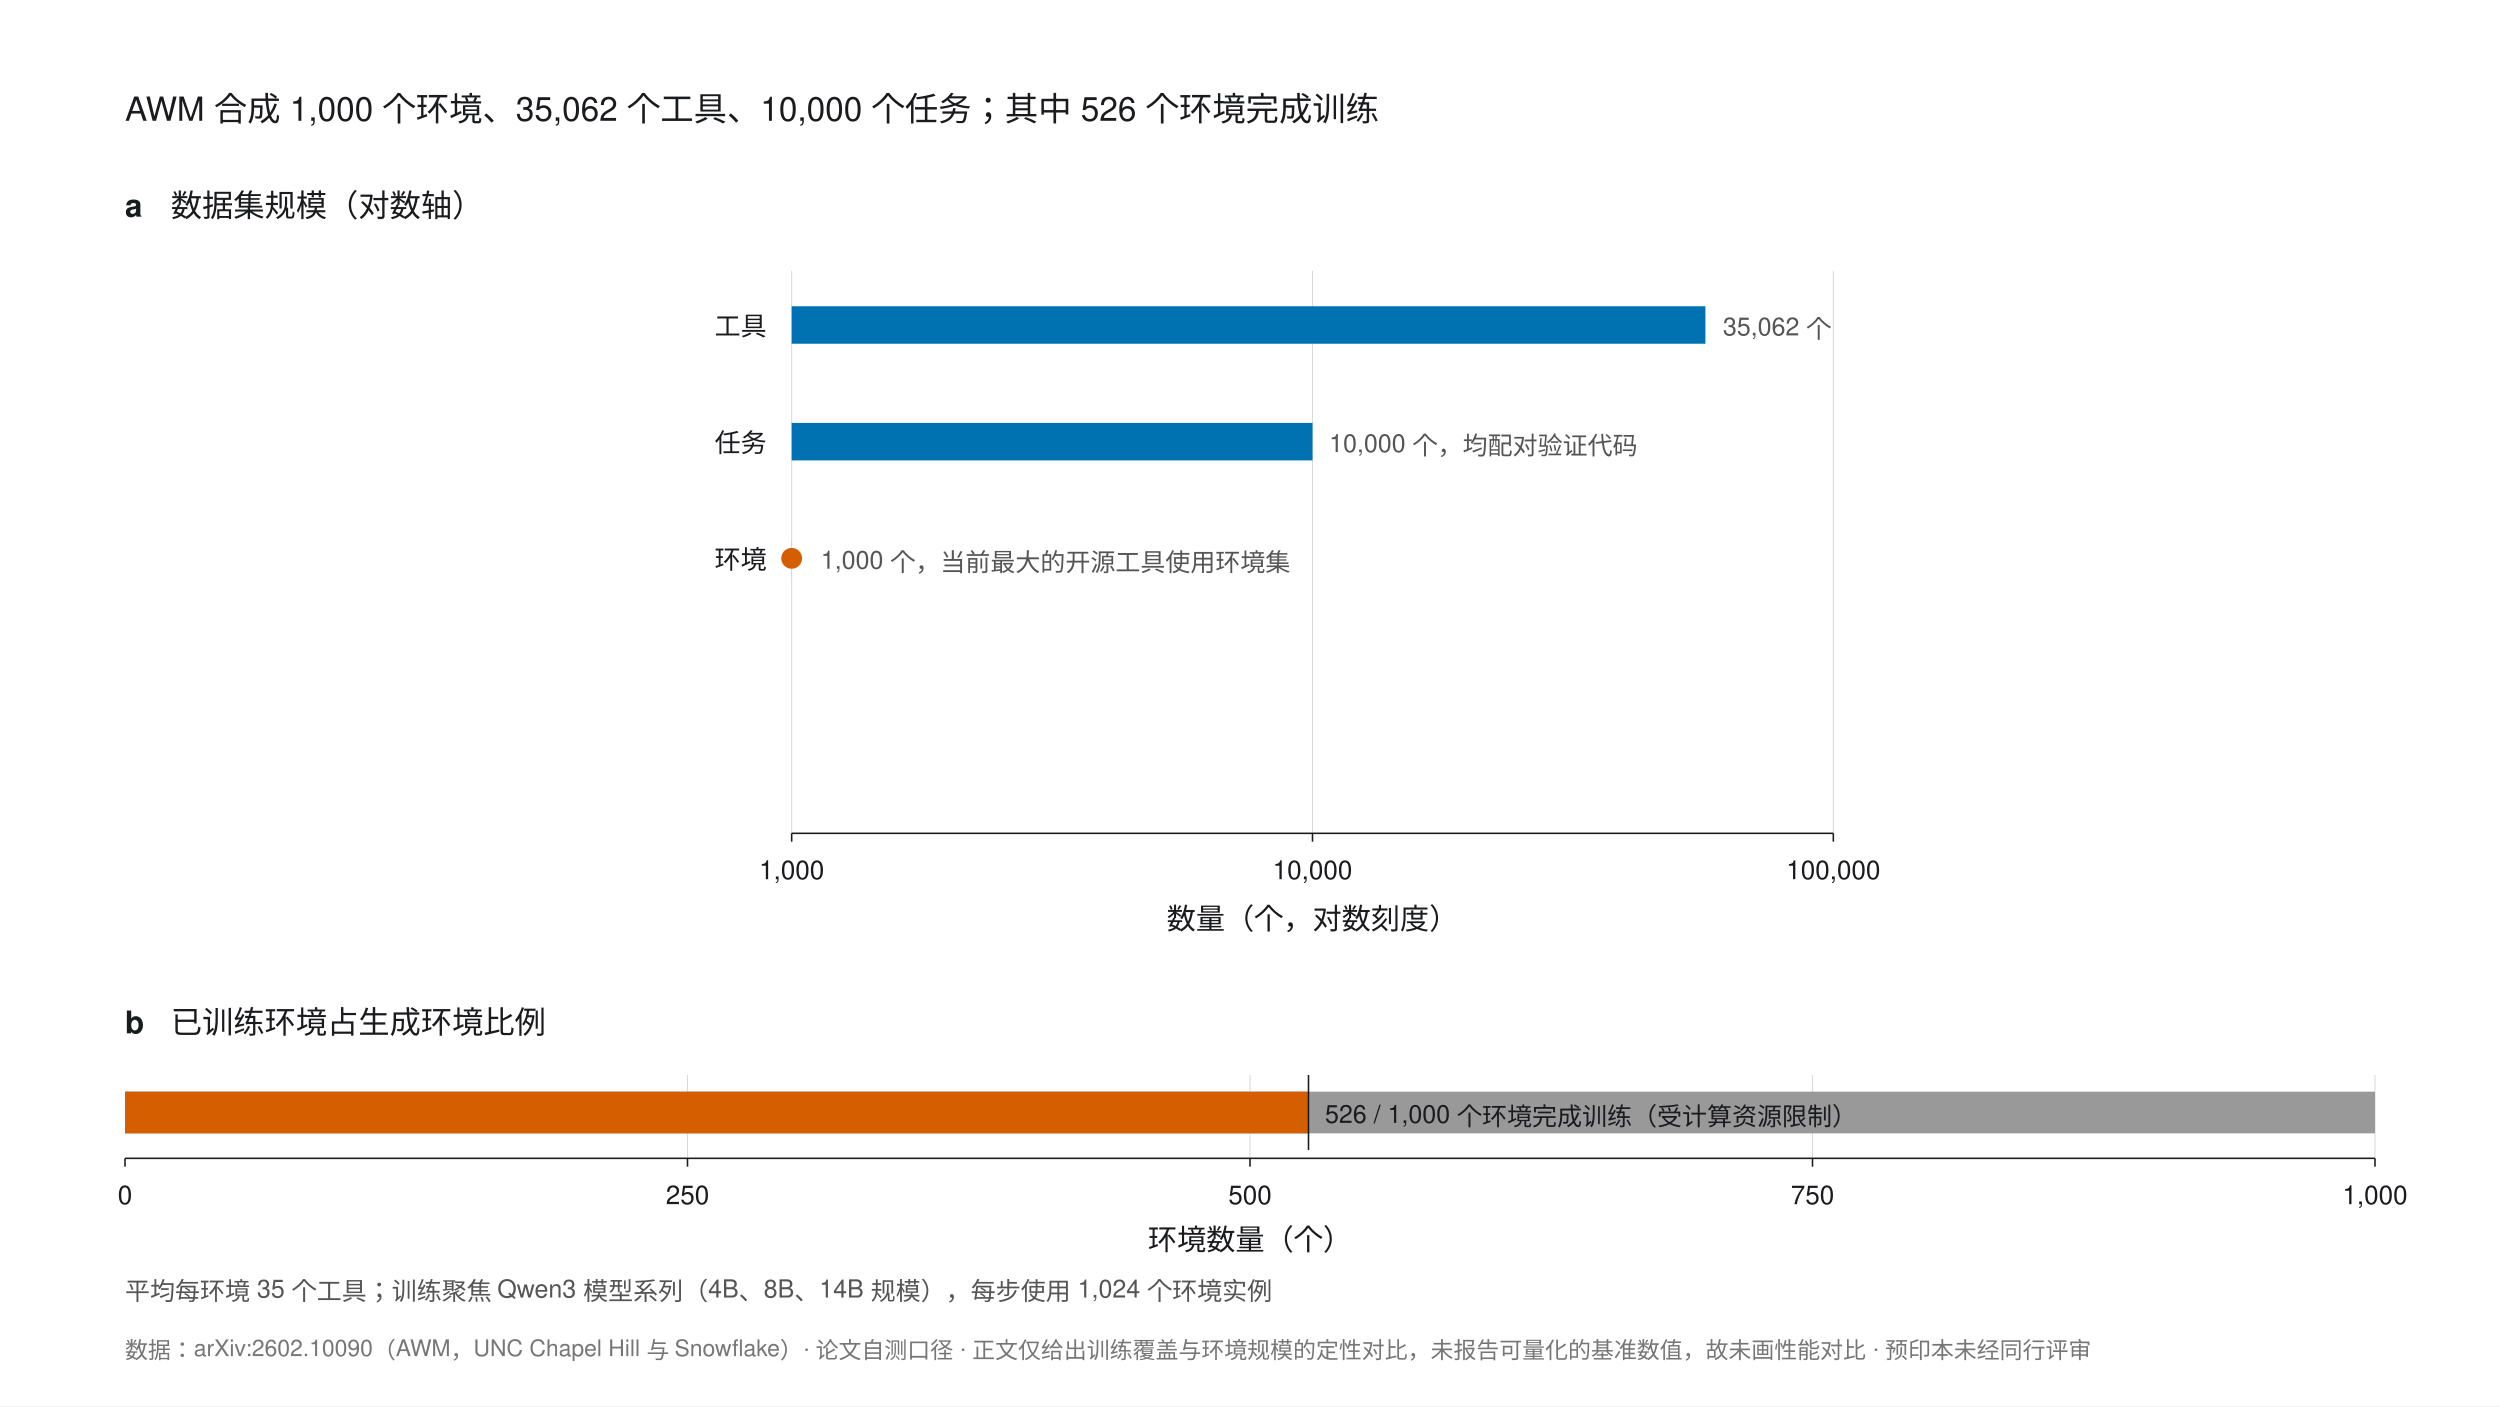
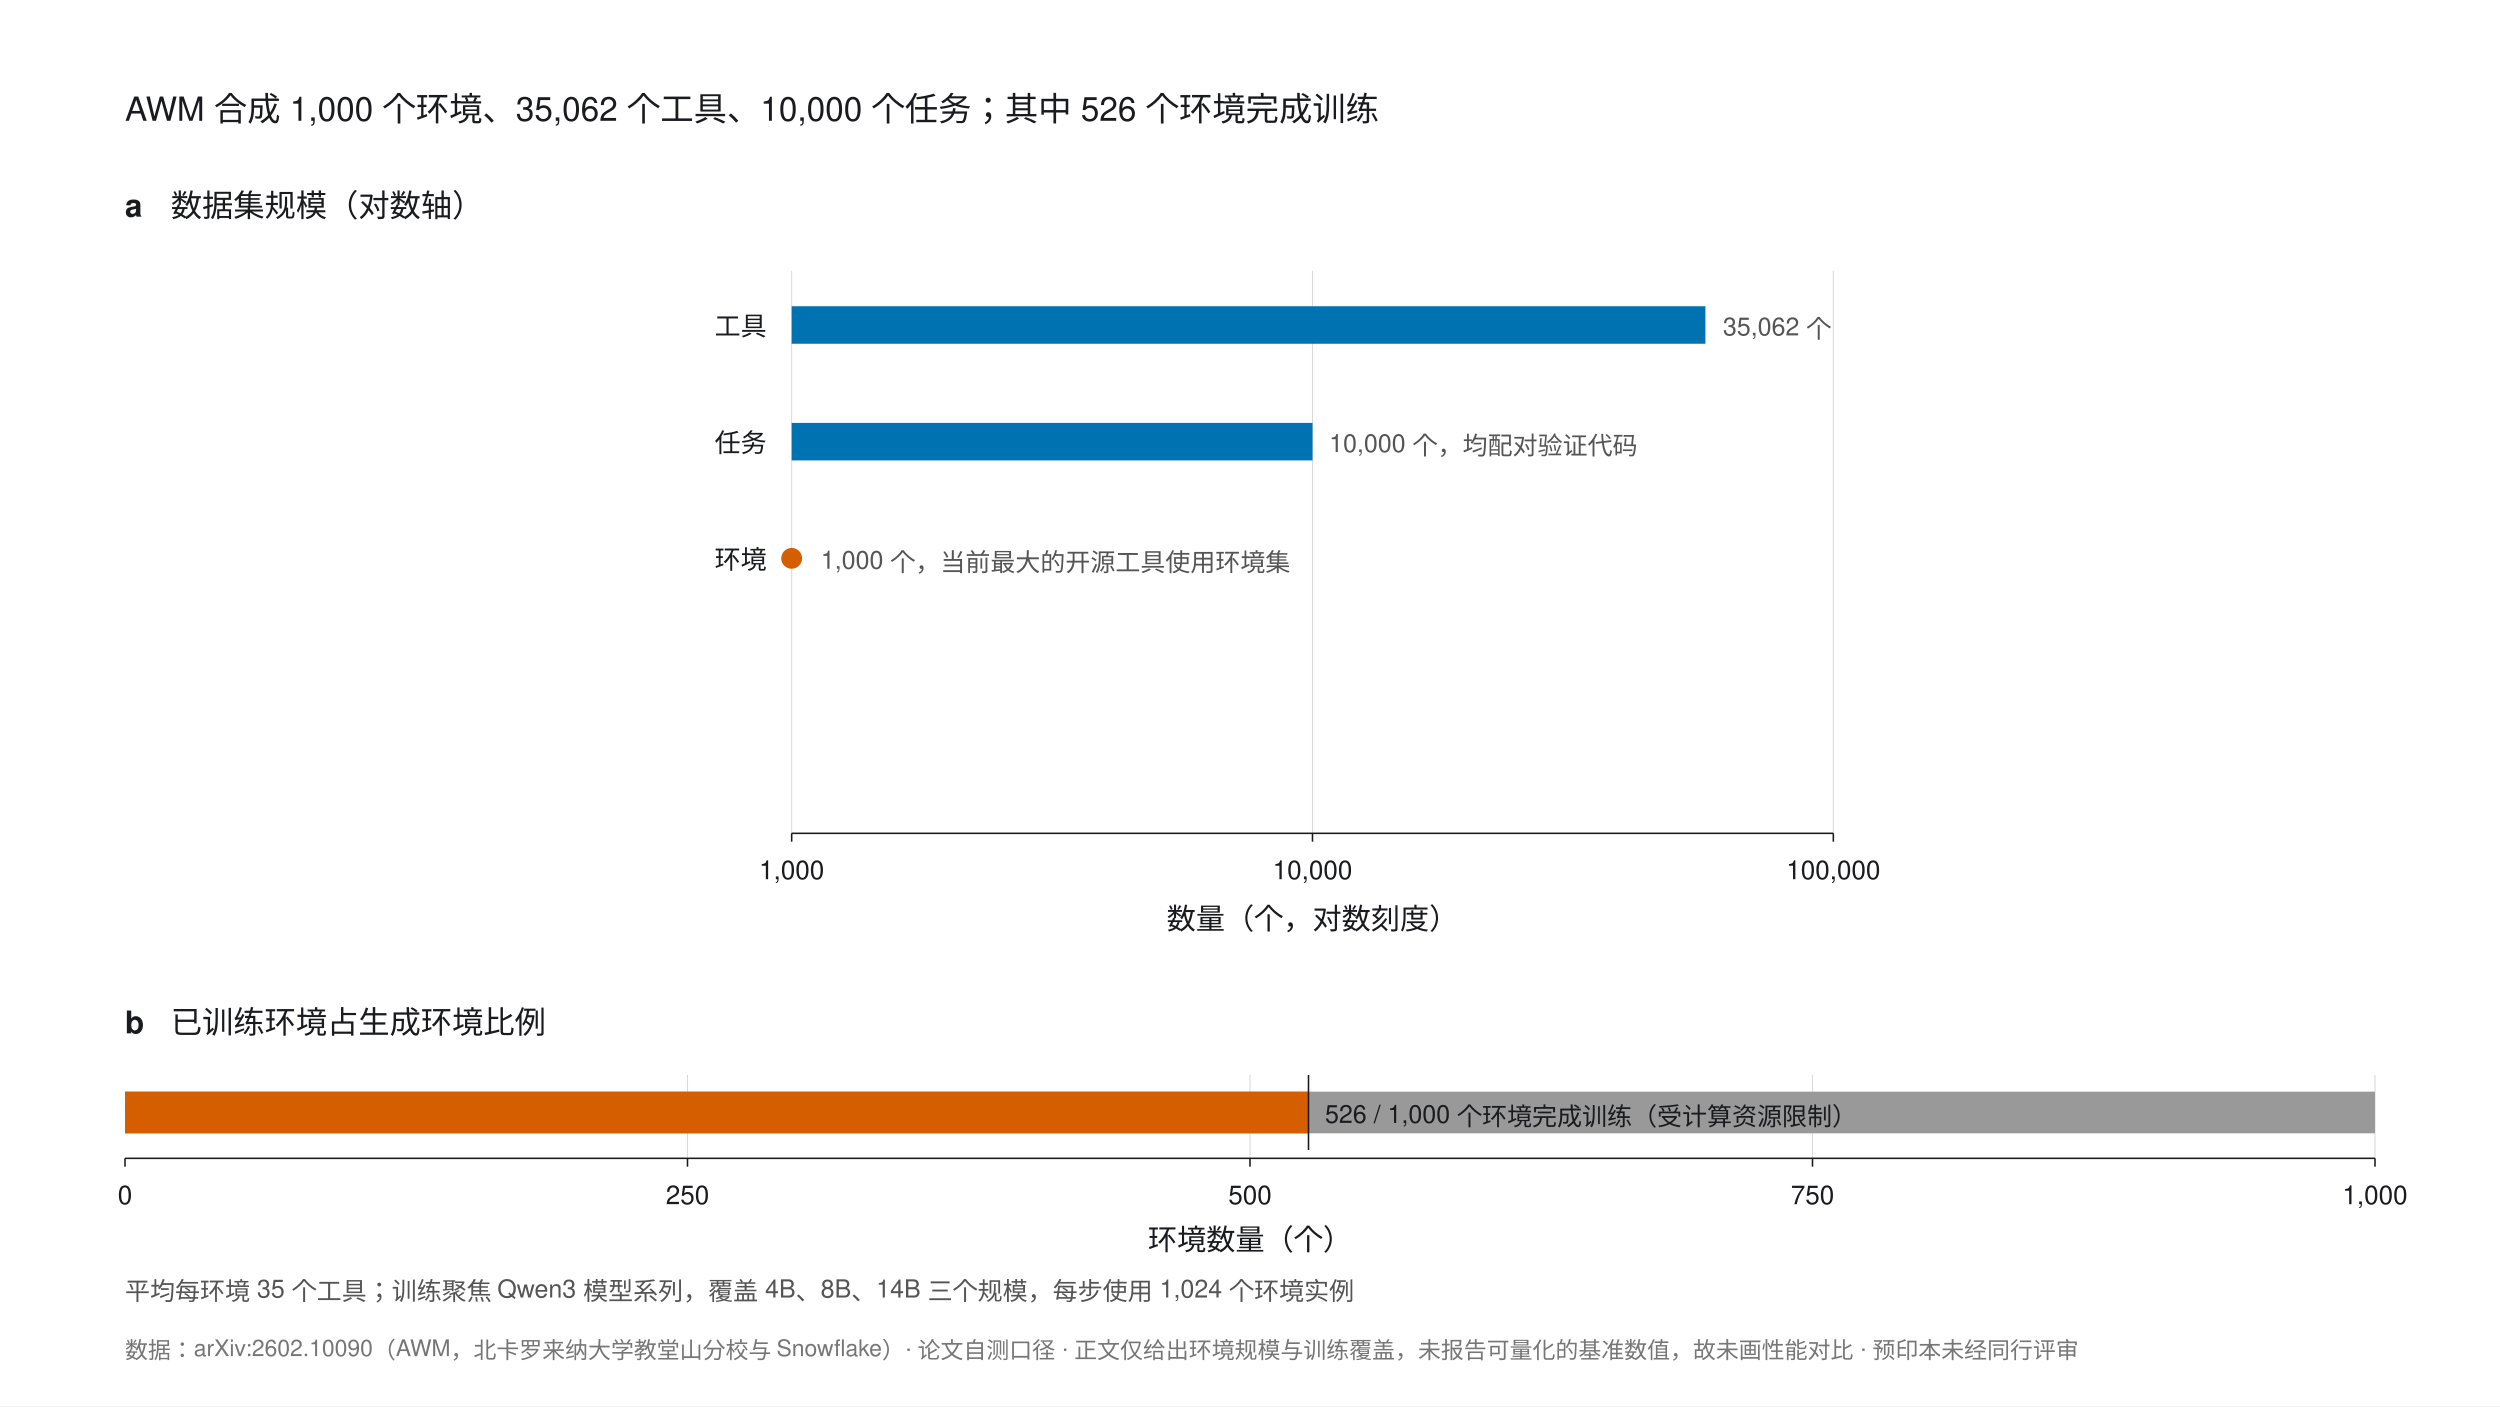
<svg xmlns="http://www.w3.org/2000/svg" width="1200" height="675" viewBox="0 0 1200 675" font-family="'Helvetica Neue',Helvetica,Arial,'PingFang SC',sans-serif">
  <rect width="1200" height="675" fill="#FFFFFF" />
  <text x="60" y="58" font-size="16" fill="#1A1B1E">AWM 合成 1,000 个环境、35,062 个工具、10,000 个任务；其中 526 个环境完成训练</text>
  <text x="60" y="104" font-size="15" font-weight="bold" fill="#1A1B1E">a</text>
  <text x="82" y="104" font-size="15" fill="#1A1B1E">数据集规模（对数轴）</text>
  <g stroke="#D9D9D9" stroke-width="0.5">
    <line x1="380" y1="130" x2="380" y2="400" />
    <line x1="630" y1="130" x2="630" y2="400" />
    <line x1="880" y1="130" x2="880" y2="400" />
  </g>
  <g>
    <text x="368" y="161" font-size="12.5" fill="#1A1B1E" text-anchor="end">工具</text>
    <rect x="380" y="147" width="438.6" height="18" fill="#0072B2" />
    <text x="827" y="161" font-size="12" fill="#555">35,062 个</text>
    <text x="368" y="217" font-size="12.5" fill="#1A1B1E" text-anchor="end">任务</text>
    <rect x="380" y="203" width="250" height="18" fill="#0072B2" />
    <text x="638" y="217" font-size="12" fill="#555">10,000 个，均配对验证代码</text>
    <text x="368" y="273" font-size="12.5" fill="#1A1B1E" text-anchor="end">环境</text>
-     <rect x="380" y="259" width="0.02" height="18" fill="#000000" />
    <circle cx="380" cy="268" r="5" fill="#D55E00" />
    <text x="394" y="273" font-size="12" fill="#555">1,000 个，当前最大的开源工具使用环境集</text>
  </g>
  <line x1="380" y1="400" x2="880" y2="400" stroke="#1A1B1E" stroke-width="0.75" />
  <g stroke="#1A1B1E" stroke-width="0.75">
    <line x1="380" y1="400" x2="380" y2="404" />
    <line x1="630" y1="400" x2="630" y2="404" />
    <line x1="880" y1="400" x2="880" y2="404" />
  </g>
  <g font-size="12.5" fill="#1A1B1E" text-anchor="middle">
    <text x="380" y="422">1,000</text>
    <text x="630" y="422">10,000</text>
    <text x="880" y="422">100,000</text>
  </g>
  <text x="630" y="446" font-size="14" fill="#1A1B1E" text-anchor="middle">数量（个，对数刻度）</text>
  <text x="60" y="496" font-size="15" font-weight="bold" fill="#1A1B1E">b</text>
  <text x="82" y="496" font-size="15" fill="#1A1B1E">已训练环境占生成环境比例</text>
  <g stroke="#D9D9D9" stroke-width="0.5">
    <line x1="330" y1="516" x2="330" y2="556" />
    <line x1="600" y1="516" x2="600" y2="556" />
    <line x1="870" y1="516" x2="870" y2="556" />
    <line x1="1140" y1="516" x2="1140" y2="556" />
  </g>
  <rect x="60" y="524" width="1080" height="20" fill="#999999" />
  <rect x="60" y="524" width="568.08" height="20" fill="#D55E00" />
  <line x1="628.08" y1="516" x2="628.08" y2="552" stroke="#1A1B1E" stroke-width="0.75" />
  <text x="636" y="539" font-size="12" fill="#1A1B1E">526 / 1,000 个环境完成训练（受计算资源限制）</text>
  <line x1="60" y1="556" x2="1140" y2="556" stroke="#1A1B1E" stroke-width="0.75" />
  <g stroke="#1A1B1E" stroke-width="0.75">
    <line x1="60" y1="556" x2="60" y2="560" />
    <line x1="330" y1="556" x2="330" y2="560" />
    <line x1="600" y1="556" x2="600" y2="560" />
    <line x1="870" y1="556" x2="870" y2="560" />
    <line x1="1140" y1="556" x2="1140" y2="560" />
  </g>
  <g font-size="12.5" fill="#1A1B1E" text-anchor="middle">
    <text x="60" y="578">0</text>
    <text x="330" y="578">250</text>
    <text x="600" y="578">500</text>
    <text x="870" y="578">750</text>
    <text x="1140" y="578">1,000</text>
  </g>
  <text x="600" y="600" font-size="14" fill="#1A1B1E" text-anchor="middle">环境数量（个）</text>
-   <text x="60" y="624" font-size="12" fill="#555">平均每环境 35 个工具；训练聚焦 Qwen3 模型系列（4B、8B、14B 规模），每步使用 1,024 个环境实例</text>
-   <text x="60" y="652" font-size="11" fill="#767676">数据：arXiv:2602.10090（AWM，UNC Chapel Hill 与 Snowflake）· 论文自测口径 · 正文仅给出训练覆盖与环境规模的定性对比，未报告可量化的基准数值，故未画性能对比 · 预印本未经同行评审</text>
+   <text x="60" y="624" font-size="12" fill="#555">平均每环境 35 个工具；训练聚焦 Qwen3 模型系列，覆盖 4B、8B、14B 三个规模，每步使用 1,024 个环境实例</text>
+   <text x="60" y="652" font-size="11" fill="#767676">数据：arXiv:2602.10090（AWM，北卡罗来纳大学教堂山分校与 Snowflake）· 论文自测口径 · 正文仅给出环境规模与训练覆盖，未报告可量化的基准数值，故未画性能对比 · 预印本未经同行评审</text>
</svg>
